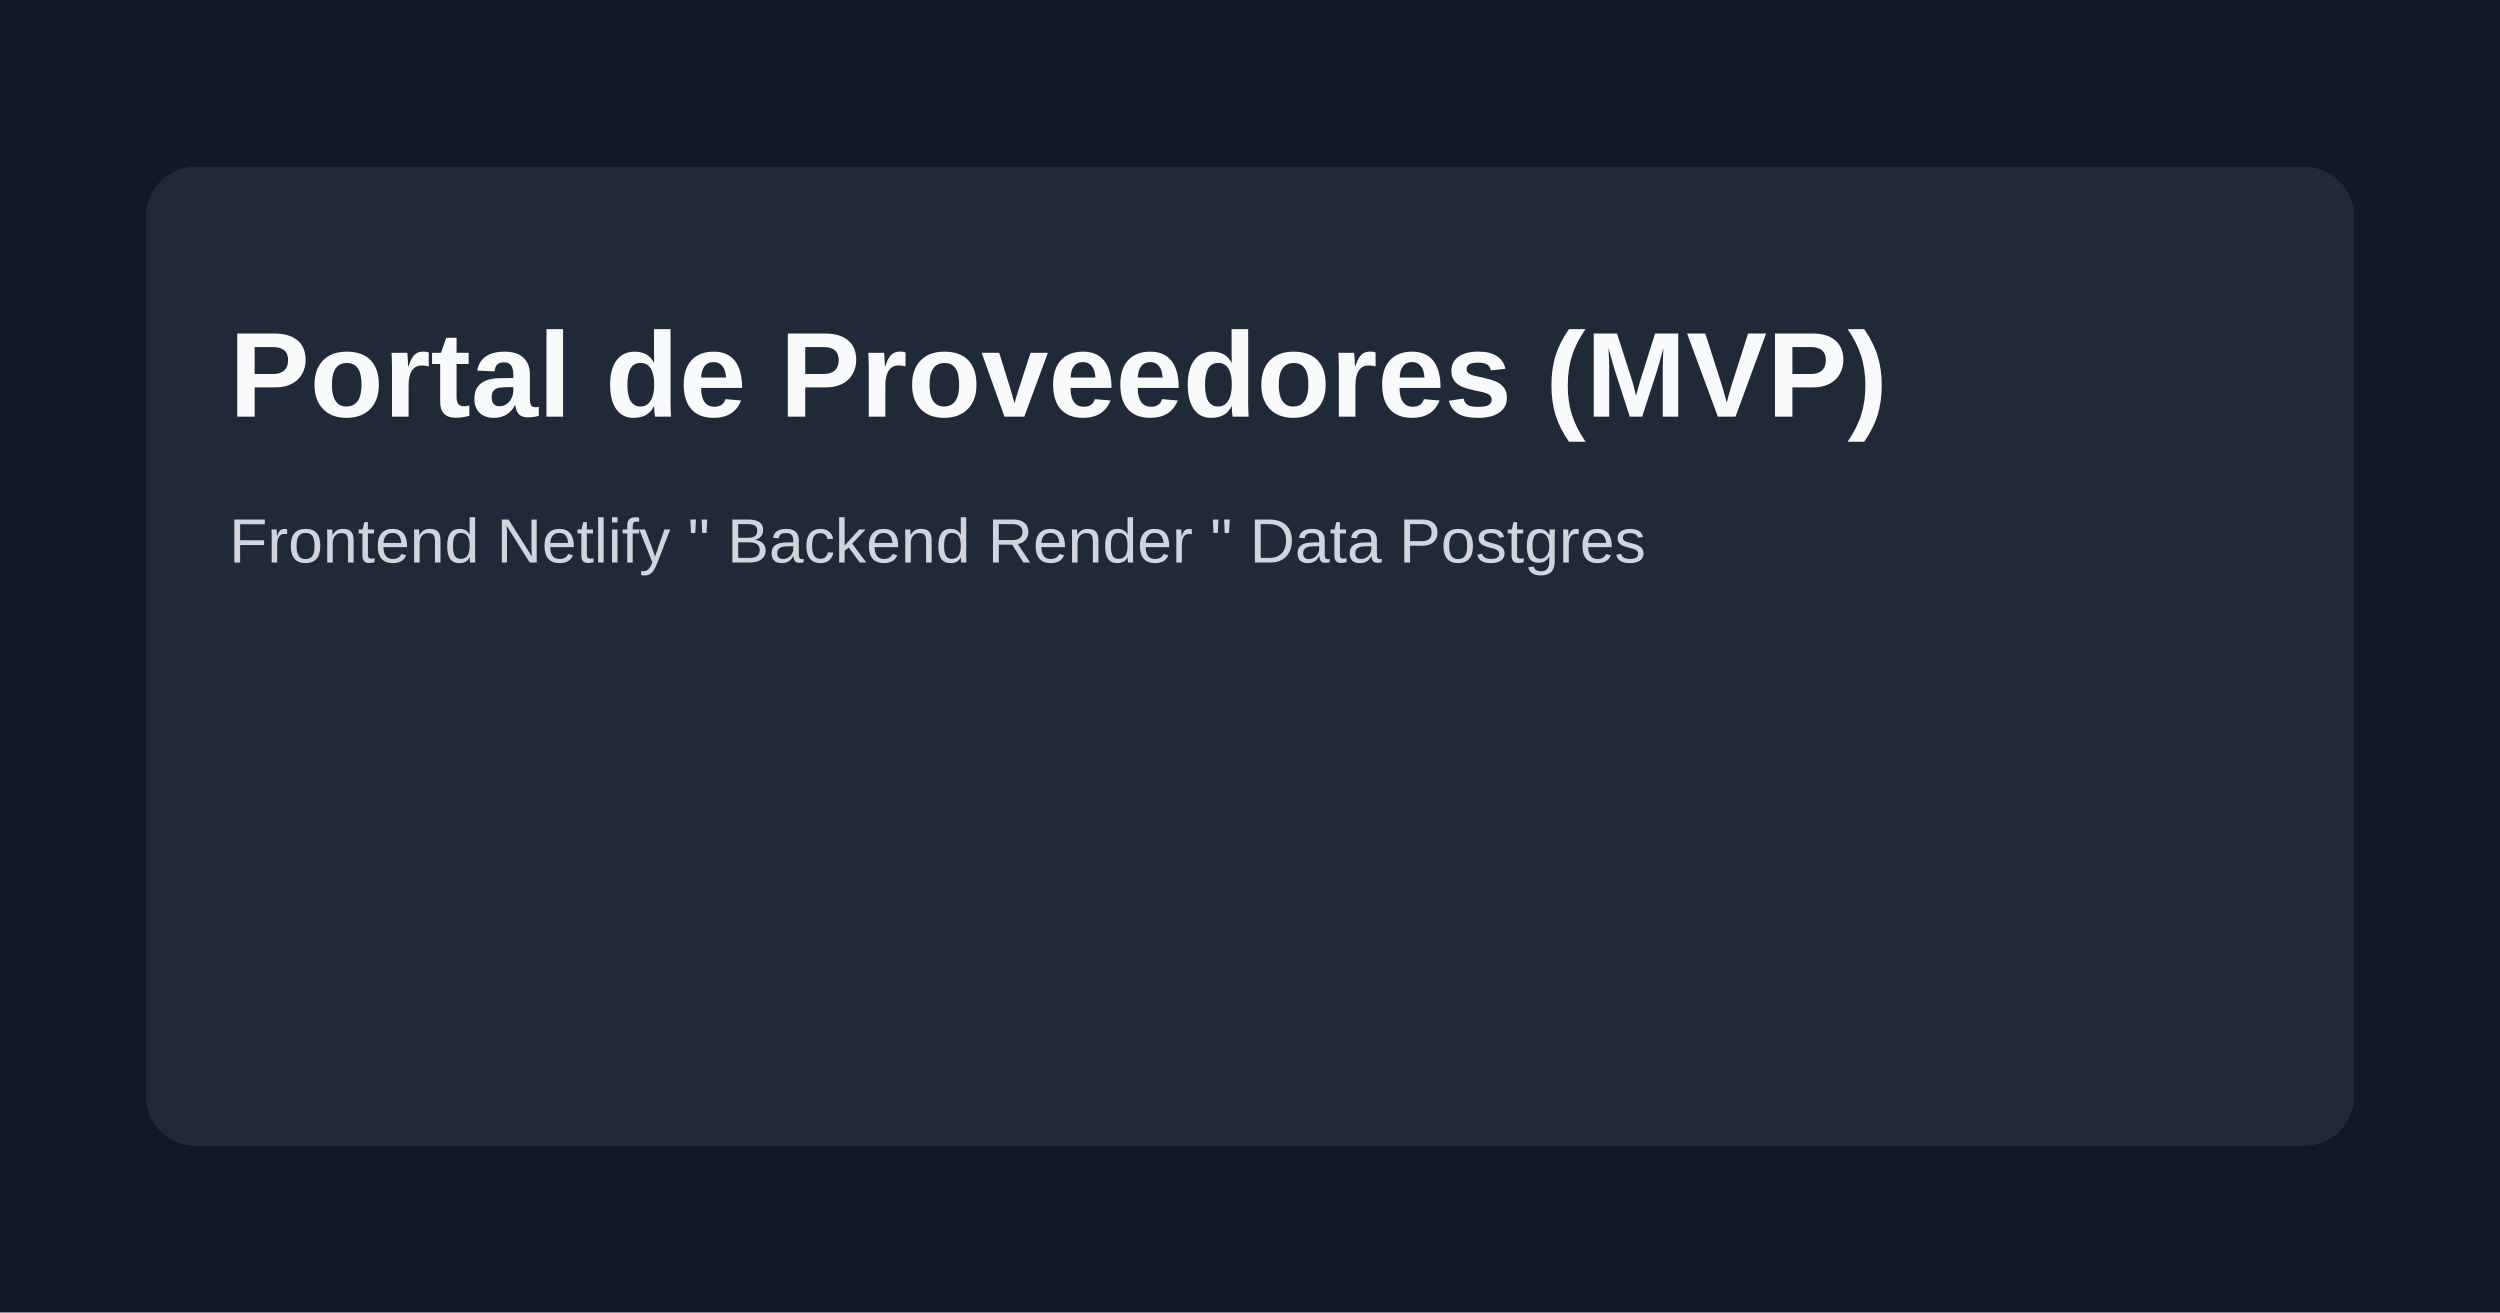
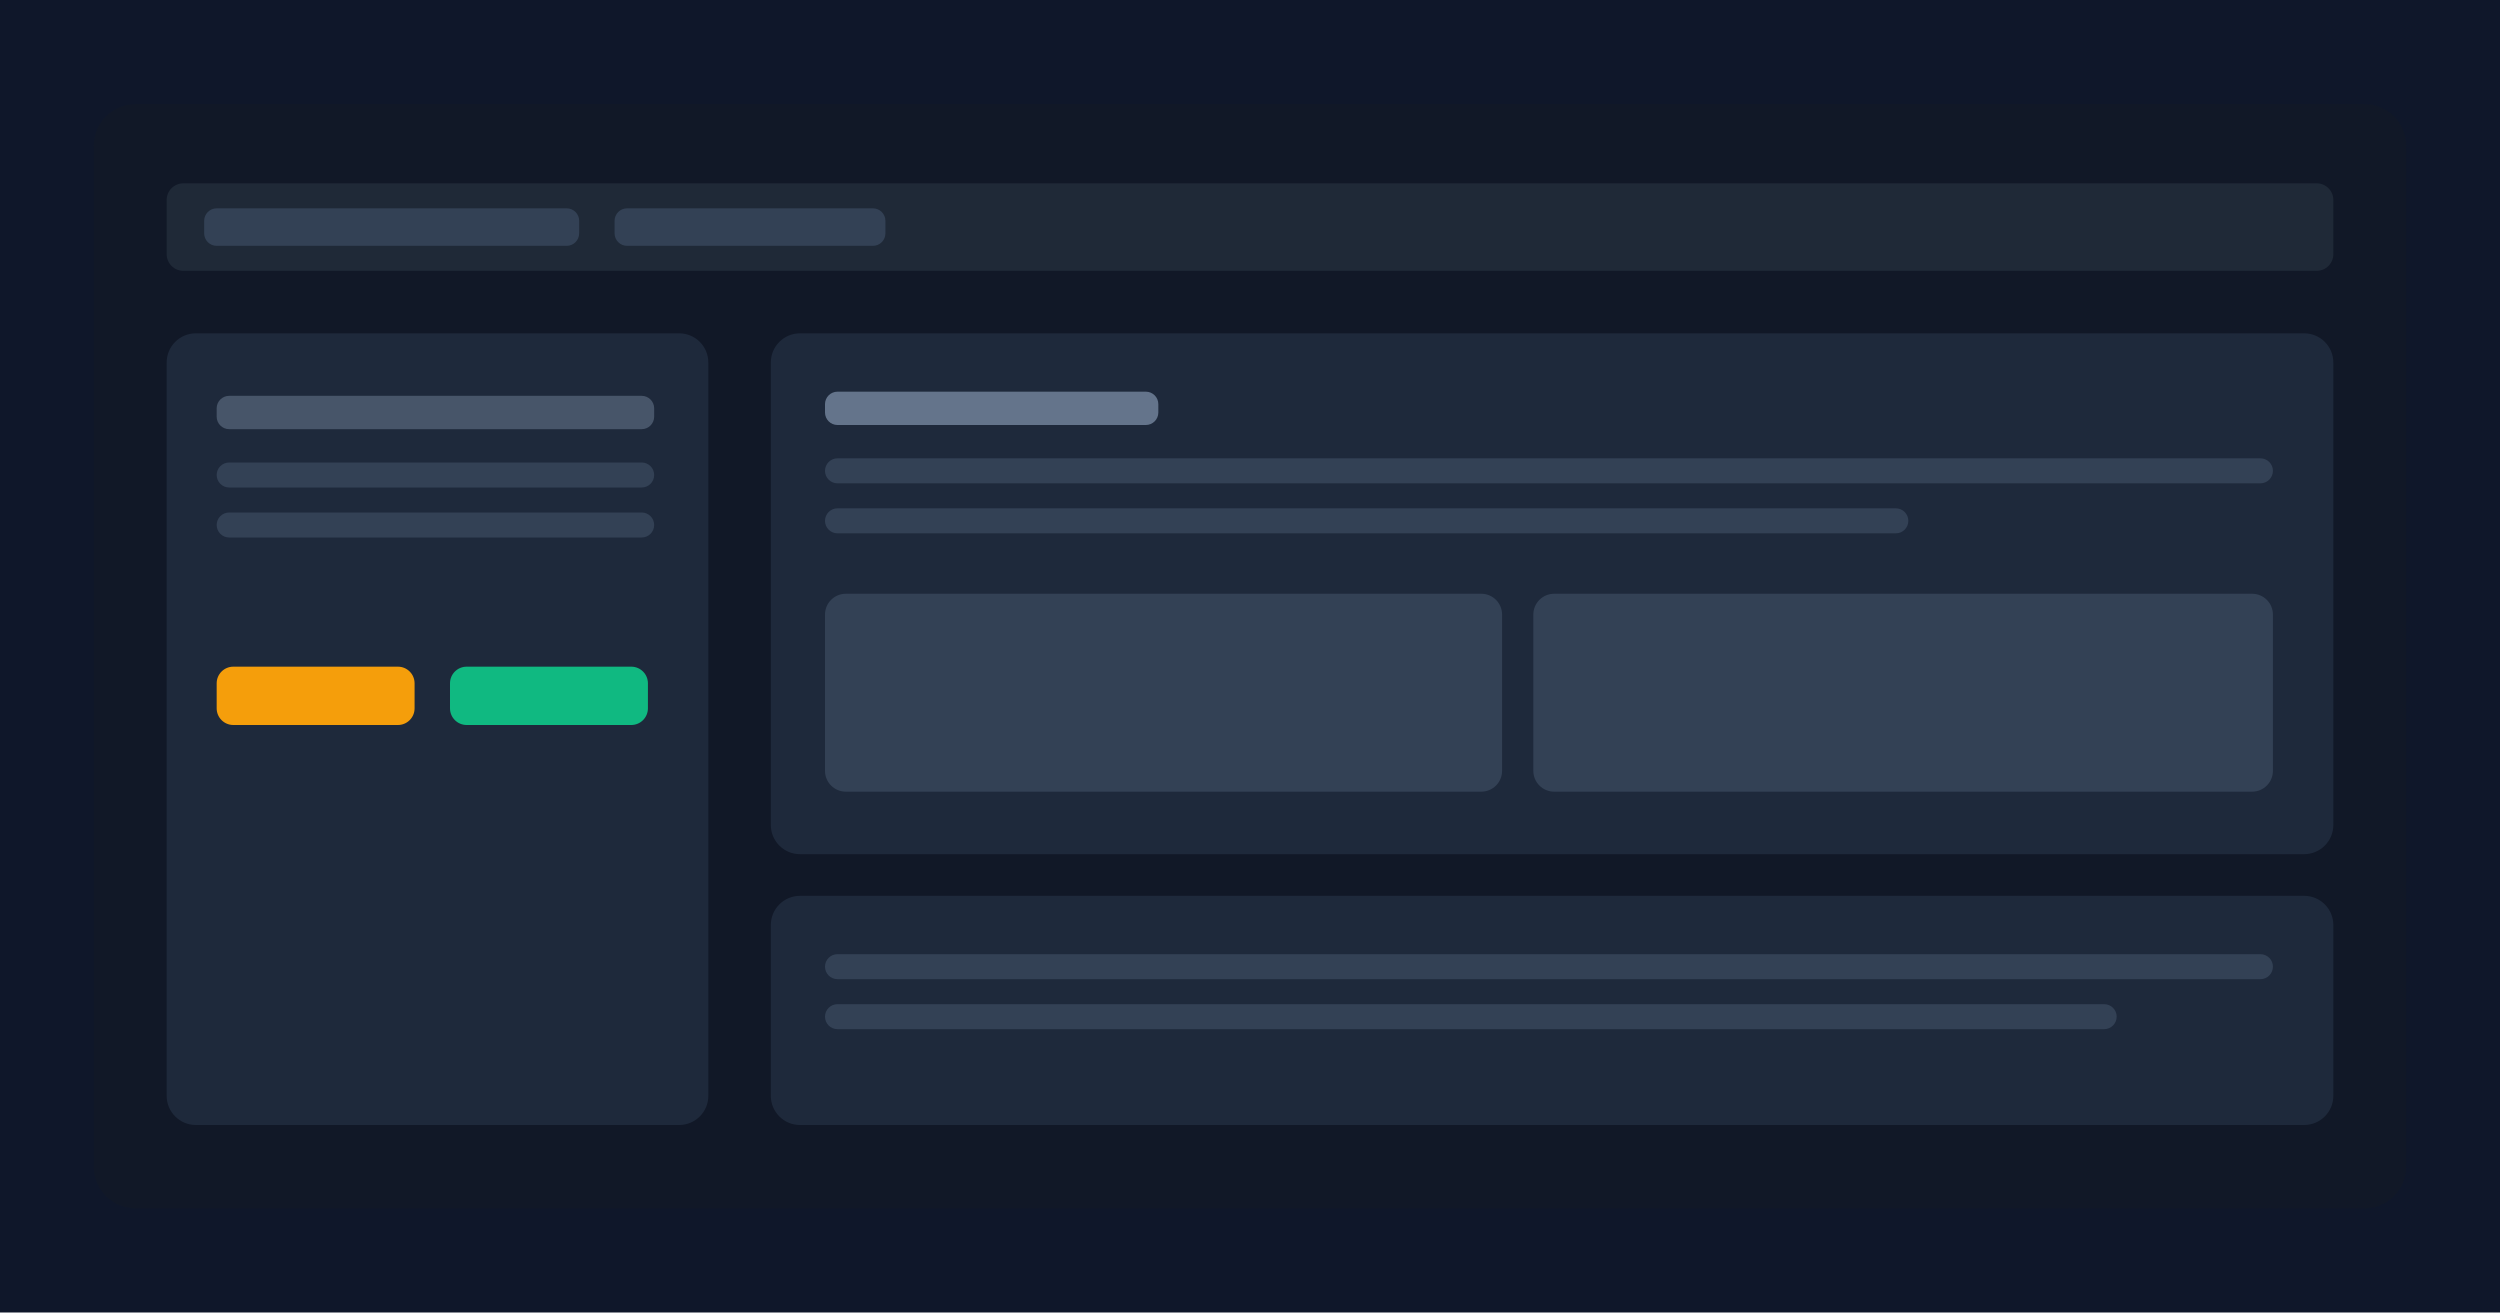
- <svg xmlns="http://www.w3.org/2000/svg" viewBox="0 0 1200 630" role="img" aria-label="Portal Proveedores">
-   <rect width="1200" height="630" fill="#111827" />
-   <rect x="70" y="80" width="1060" height="470" rx="24" fill="#1f2937" />
-   <text x="110" y="200" fill="#f9fafb" font-size="58" font-family="Arial, sans-serif" font-weight="700">
-     Portal de Proveedores (MVP)
-   </text>
-   <text x="110" y="270" fill="#d1d5db" font-size="30" font-family="Arial, sans-serif">
-     Frontend Netlify " Backend Render " Data Postgres
-   </text>
+ <svg xmlns="http://www.w3.org/2000/svg" viewBox="0 0 1200 630" role="img" aria-label="Vista previa portal de proveedores">
+   <rect width="1200" height="630" fill="#0f172a" />
+   <rect x="45" y="50" width="1110" height="530" rx="20" fill="#111827" />
+   <rect x="80" y="88" width="1040" height="42" rx="8" fill="#1f2937" />
+   <rect x="98" y="100" width="180" height="18" rx="6" fill="#334155" />
+   <rect x="295" y="100" width="130" height="18" rx="6" fill="#334155" />
+   <rect x="80" y="160" width="260" height="380" rx="14" fill="#1e293b" />
+   <rect x="104" y="190" width="210" height="16" rx="6" fill="#475569" />
+   <rect x="104" y="222" width="210" height="12" rx="6" fill="#334155" />
+   <rect x="104" y="246" width="210" height="12" rx="6" fill="#334155" />
+   <rect x="104" y="320" width="95" height="28" rx="8" fill="#f59e0b" />
+   <rect x="216" y="320" width="95" height="28" rx="8" fill="#10b981" />
+   <rect x="370" y="160" width="750" height="250" rx="14" fill="#1e293b" />
+   <rect x="396" y="188" width="160" height="16" rx="6" fill="#64748b" />
+   <rect x="396" y="220" width="695" height="12" rx="6" fill="#334155" />
+   <rect x="396" y="244" width="520" height="12" rx="6" fill="#334155" />
+   <rect x="396" y="285" width="325" height="95" rx="10" fill="#334155" />
+   <rect x="736" y="285" width="355" height="95" rx="10" fill="#334155" />
+   <rect x="370" y="430" width="750" height="110" rx="14" fill="#1e293b" />
+   <rect x="396" y="458" width="695" height="12" rx="6" fill="#334155" />
+   <rect x="396" y="482" width="620" height="12" rx="6" fill="#334155" />
</svg>
